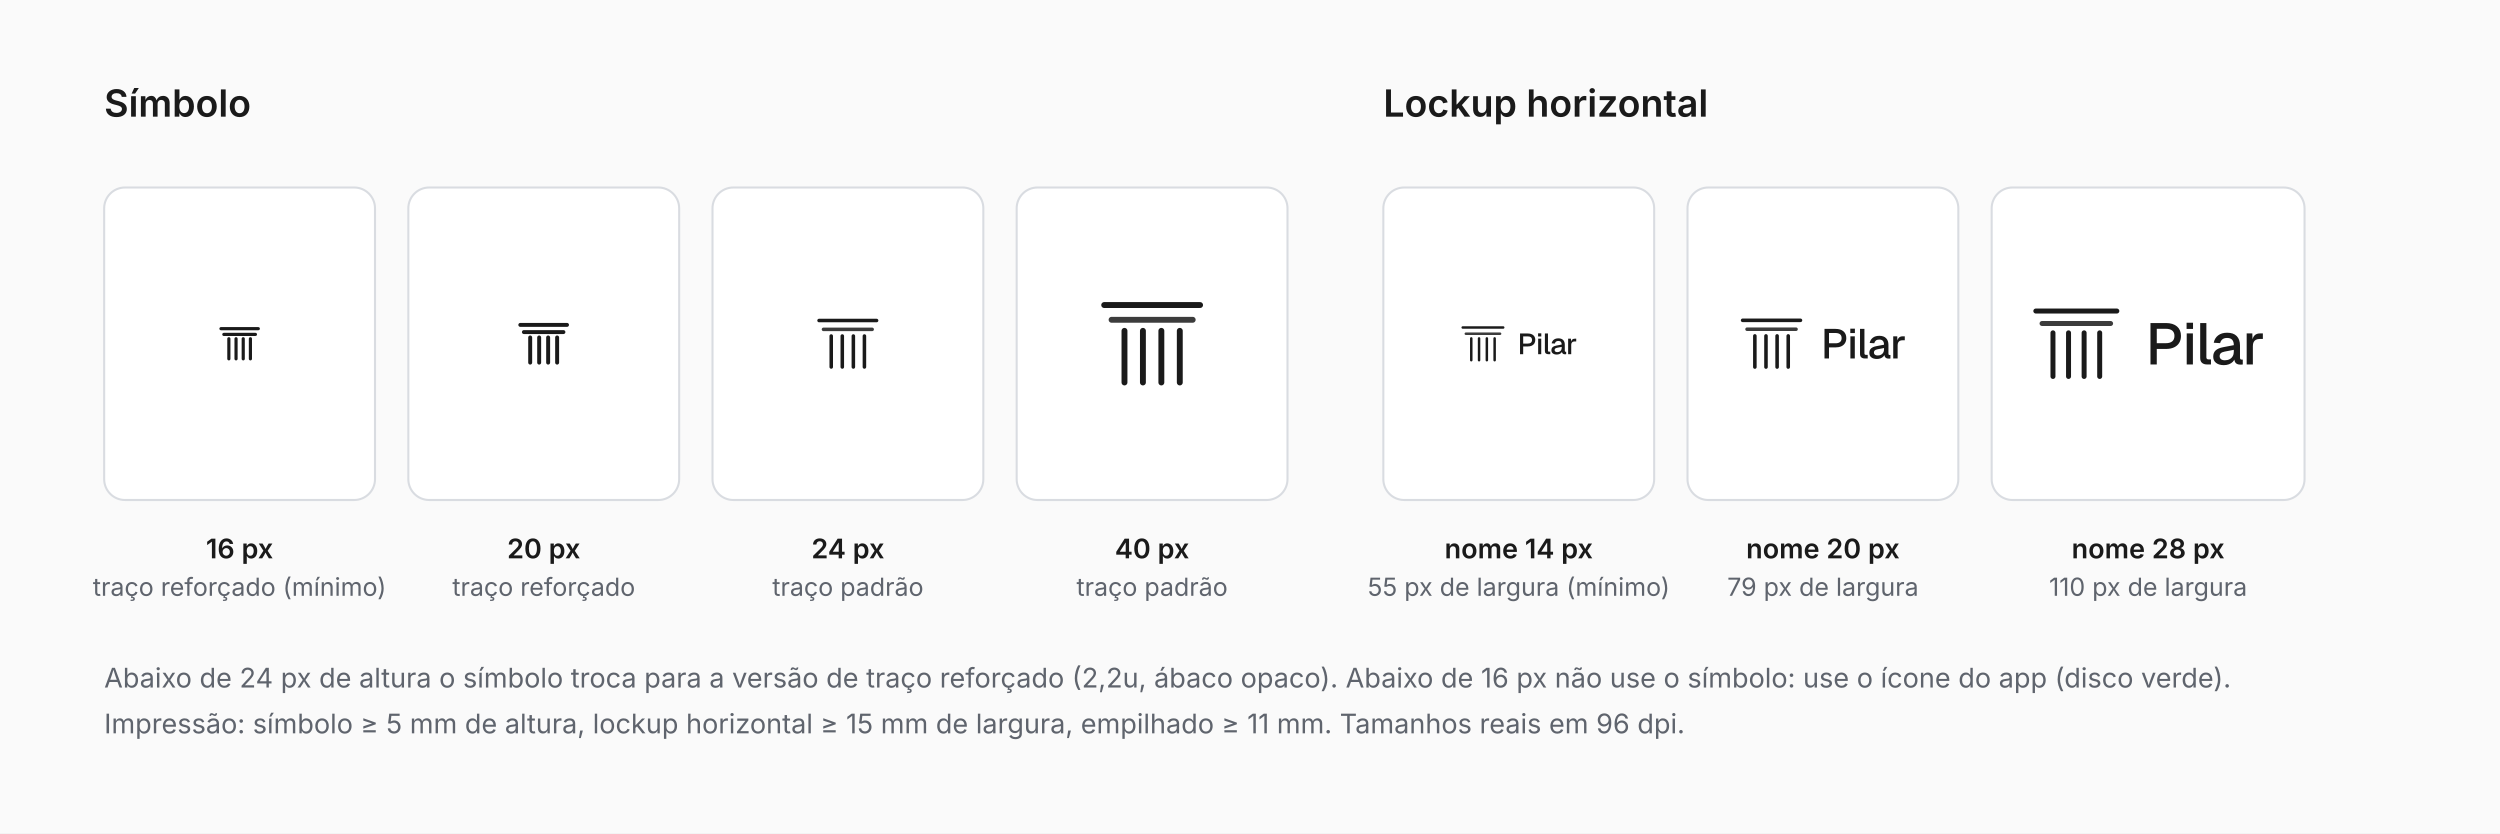
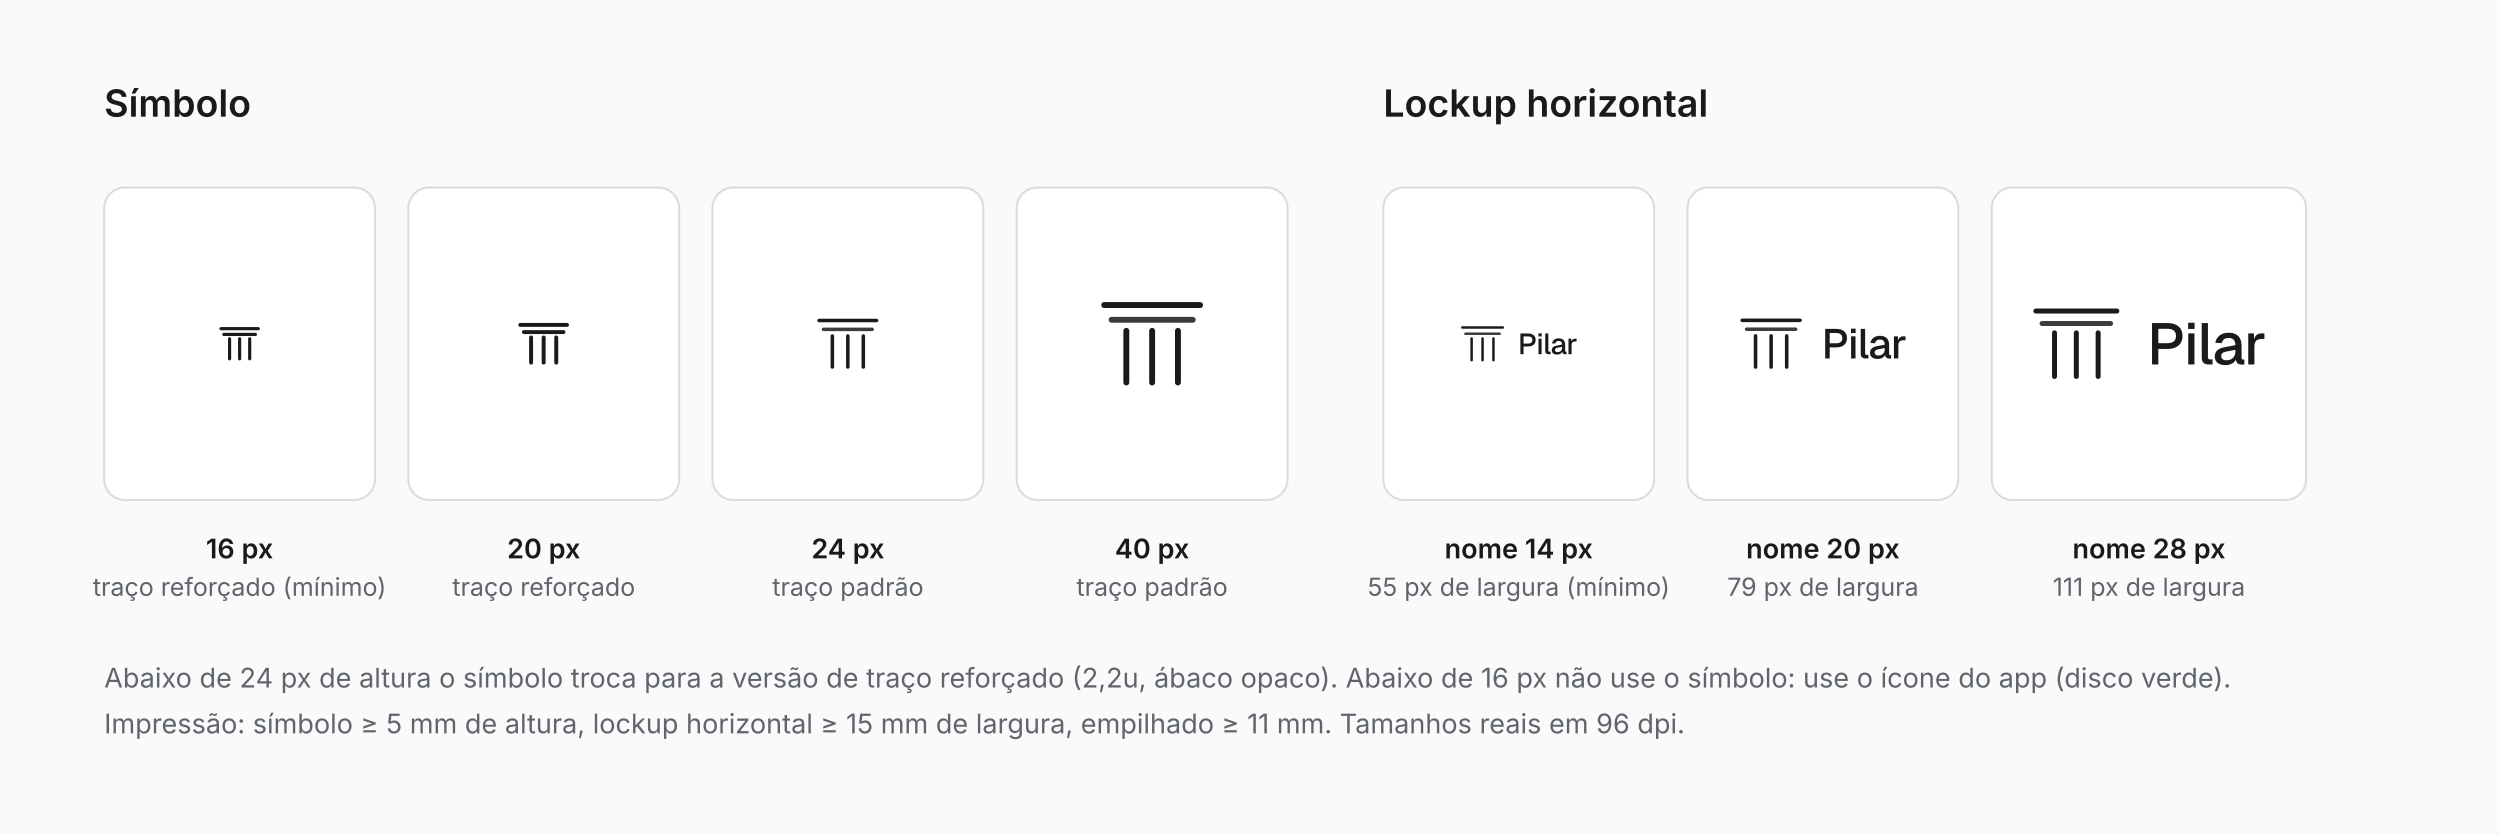
<svg xmlns="http://www.w3.org/2000/svg" viewBox="0 0 1200 400" width="1200" height="400" role="img" aria-label="Tamanhos mínimos do logotipo">
  <rect width="1200" height="400" fill="#FAFAFA" />
  <text x="50.0" y="56.0" font-family="Geist, Inter, system-ui, -apple-system, sans-serif" font-size="18" font-weight="600" fill="#1A1A1A" text-anchor="start">Símbolo</text>
  <rect x="50.0" y="90" width="130" height="150" rx="10" fill="#FFFFFF" stroke="#D9DCE1" />
  <g transform="translate(105.3 157.0)">
    <g stroke="#1A1A1A" stroke-width="1.517" stroke-linecap="round" fill="none">
      <path d="M0.759 0.759H18.69" />
      <path d="M2.138 3.517H17.31" stroke-opacity="1" />
-       <path d="M4.552 5.586V15.241" />
-       <path d="M8 5.586V15.241" />
-       <path d="M11.448 5.586V15.241" />
-       <path d="M14.897 5.586V15.241" />
+       <path d="M4.897 5.586V15.241" />
+       <path d="M9.724 5.586V15.241" />
+       <path d="M14.552 5.586V15.241" />
    </g>
  </g>
  <text x="115.0" y="268.0" font-family="Geist, Inter, system-ui, -apple-system, sans-serif" font-size="13" font-weight="600" fill="#1A1A1A" text-anchor="middle">16 px</text>
  <text x="115.0" y="286.0" font-family="Geist, Inter, system-ui, -apple-system, sans-serif" font-size="12" font-weight="400" fill="#5F646D" text-anchor="middle">traço reforçado (mínimo)</text>
  <rect x="196.0" y="90" width="130" height="150" rx="10" fill="#FFFFFF" stroke="#D9DCE1" />
  <g transform="translate(248.8 155.0)">
    <g stroke="#1A1A1A" stroke-width="1.897" stroke-linecap="round" fill="none">
      <path d="M0.948 0.948H23.362" />
      <path d="M2.672 4.397H21.638" stroke-opacity="1" />
-       <path d="M5.69 6.983V19.052" />
-       <path d="M10 6.983V19.052" />
-       <path d="M14.31 6.983V19.052" />
-       <path d="M18.621 6.983V19.052" />
+       <path d="M6.121 6.983V19.052" />
+       <path d="M12.155 6.983V19.052" />
+       <path d="M18.19 6.983V19.052" />
    </g>
  </g>
  <text x="261.0" y="268.0" font-family="Geist, Inter, system-ui, -apple-system, sans-serif" font-size="13" font-weight="600" fill="#1A1A1A" text-anchor="middle">20 px</text>
  <text x="261.0" y="286.0" font-family="Geist, Inter, system-ui, -apple-system, sans-serif" font-size="12" font-weight="400" fill="#5F646D" text-anchor="middle">traço reforçado</text>
  <rect x="342.0" y="90" width="130" height="150" rx="10" fill="#FFFFFF" stroke="#D9DCE1" />
  <g transform="translate(392.3 153.0)">
    <g stroke="#1A1A1A" stroke-width="1.699" stroke-linecap="round" fill="none">
      <path d="M0.85 0.85H28.46" />
      <path d="M2.973 5.097H26.336" stroke-opacity="0.85" />
-       <path d="M6.69 8.283V23.15" />
-       <path d="M12 8.283V23.15" />
-       <path d="M17.31 8.283V23.15" />
-       <path d="M22.619 8.283V23.15" />
+       <path d="M7.221 8.283V23.15" />
+       <path d="M14.655 8.283V23.15" />
+       <path d="M22.088 8.283V23.15" />
    </g>
  </g>
  <text x="407.0" y="268.0" font-family="Geist, Inter, system-ui, -apple-system, sans-serif" font-size="13" font-weight="600" fill="#1A1A1A" text-anchor="middle">24 px</text>
  <text x="407.0" y="286.0" font-family="Geist, Inter, system-ui, -apple-system, sans-serif" font-size="12" font-weight="400" fill="#5F646D" text-anchor="middle">traço padrão</text>
  <rect x="488.0" y="90" width="130" height="150" rx="10" fill="#FFFFFF" stroke="#D9DCE1" />
  <g transform="translate(528.6 145.0)">
    <g stroke="#1A1A1A" stroke-width="2.832" stroke-linecap="round" fill="none">
      <path d="M1.416 1.416H47.434" />
      <path d="M4.956 8.496H43.894" stroke-opacity="0.85" />
-       <path d="M11.15 13.805V38.584" />
-       <path d="M20 13.805V38.584" />
-       <path d="M28.85 13.805V38.584" />
-       <path d="M37.699 13.805V38.584" />
+       <path d="M12.035 13.805V38.584" />
+       <path d="M24.425 13.805V38.584" />
+       <path d="M36.814 13.805V38.584" />
    </g>
  </g>
  <text x="553.0" y="268.0" font-family="Geist, Inter, system-ui, -apple-system, sans-serif" font-size="13" font-weight="600" fill="#1A1A1A" text-anchor="middle">40 px</text>
  <text x="553.0" y="286.0" font-family="Geist, Inter, system-ui, -apple-system, sans-serif" font-size="12" font-weight="400" fill="#5F646D" text-anchor="middle">traço padrão</text>
  <text x="664.0" y="56.0" font-family="Geist, Inter, system-ui, -apple-system, sans-serif" font-size="18" font-weight="600" fill="#1A1A1A" text-anchor="start">Lockup horizontal</text>
  <rect x="664.0" y="90" width="130" height="150" rx="10" fill="#FFFFFF" stroke="#D9DCE1" />
-   <g transform="translate(701.5 156.6)">
+   <g transform="translate(701.3 156.6)">
    <g transform="translate(0.00 0.00) scale(0.14)">
      <g stroke="#1A1A1A" stroke-width="8.545" stroke-linecap="round" fill="none">
        <path d="M4.273 4.273H143.131" />
        <path d="M14.954 25.635H132.45" stroke-opacity="0.85" />
-         <path d="M33.646 41.658V116.427" />
-         <path d="M60.35 41.658V116.427" />
-         <path d="M87.054 41.658V116.427" />
-         <path d="M113.757 41.658V116.427" />
+         <path d="M36.317 41.658V116.427" />
+         <path d="M73.702 41.658V116.427" />
+         <path d="M111.087 41.658V116.427" />
      </g>
-       <path d="M8.6 0V-71H35.08Q47.28 -71 54.09 -65.14Q60.9 -59.28 60.9 -48.94Q60.9 -42.02 57.81 -36.97Q54.72 -31.92 48.95 -29.25Q43.18 -26.58 35.08 -26.58H19.4V0ZM19.4 -36.44H34.78Q42.1 -36.44 45.9 -39.59Q49.7 -42.74 49.7 -48.94Q49.7 -54.98 45.91 -58.06Q42.12 -61.14 34.78 -61.14H19.4Z M70.72 0V-53.2H81.32V0ZM70.5 -60.92V-71.48H81.54V-60.92Z M105.42 0Q100.18 0 97 -2.7Q93.82 -5.4 93.82 -11.32V-71H104.42V-12.32Q104.42 -10.48 105.36 -9.57Q106.3 -8.66 108.06 -8.66H112.32V0Z M134.38 1.2Q126.12 1.2 121.14 -2.62Q116.16 -6.44 116.16 -13.28Q116.16 -20.16 120.31 -24.05Q124.46 -27.94 133.18 -29.6L151.46 -33.08Q151.46 -39.28 148.58 -42.36Q145.7 -45.44 140.02 -45.44Q134.94 -45.44 132.01 -43.15Q129.08 -40.86 128.02 -36.54L117.06 -37.22Q118.58 -45.18 124.56 -49.79Q130.54 -54.4 140.02 -54.4Q150.82 -54.4 156.44 -48.66Q162.06 -42.92 162.06 -32.52V-11.84Q162.06 -9.88 162.75 -9.12Q163.44 -8.36 164.94 -8.36H166.84V0Q166.34 0.14 165.22 0.23Q164.1 0.32 162.92 0.32Q159.46 0.32 157.04 -0.8Q154.62 -1.92 153.4 -4.45Q152.18 -6.98 152.18 -11.28L153.26 -10.8Q152.48 -7.34 149.82 -4.6Q147.16 -1.86 143.15 -0.33Q139.14 1.2 134.38 1.2ZM136.1 -7.16Q140.88 -7.16 144.31 -9.02Q147.74 -10.88 149.6 -14.17Q151.46 -17.46 151.46 -21.68V-25.08L135.94 -22.08Q131.12 -21.16 129.15 -19.25Q127.18 -17.34 127.18 -14.28Q127.18 -10.9 129.54 -9.03Q131.9 -7.16 136.1 -7.16Z M173.52 0V-53.2H183.2L183.64 -39.08L182.72 -39.36Q183.82 -46.6 187.16 -49.9Q190.5 -53.2 196.18 -53.2H201.26V-43.72H196.22Q192.16 -43.72 189.49 -42.39Q186.82 -41.06 185.47 -38.36Q184.12 -35.66 184.12 -31.38V0Z" transform="translate(192.211 95.850)" fill="#1A1A1A" />
+       <path d="M8.6 0V-71H35.08Q47.28 -71 54.09 -65.14Q60.9 -59.28 60.9 -48.94Q60.9 -42.02 57.81 -36.97Q54.72 -31.92 48.95 -29.25Q43.18 -26.58 35.08 -26.58H19.4V0ZM19.4 -36.44H34.78Q42.1 -36.44 45.9 -39.59Q49.7 -42.74 49.7 -48.94Q49.7 -54.98 45.91 -58.06Q42.12 -61.14 34.78 -61.14H19.4Z M70.72 0V-53.2H81.32V0ZM70.5 -60.92V-71.48H81.54V-60.92Z M105.42 0Q100.18 0 97 -2.7Q93.82 -5.4 93.82 -11.32V-71H104.42V-12.32Q104.42 -10.48 105.36 -9.57Q106.3 -8.66 108.06 -8.66H112.32V0Z M134.38 1.2Q126.12 1.2 121.14 -2.62Q116.16 -6.44 116.16 -13.28Q116.16 -20.16 120.31 -24.05Q124.46 -27.94 133.18 -29.6L151.46 -33.08Q151.46 -39.28 148.58 -42.36Q145.7 -45.44 140.02 -45.44Q134.94 -45.44 132.01 -43.15Q129.08 -40.86 128.02 -36.54L117.06 -37.22Q118.58 -45.18 124.56 -49.79Q130.54 -54.4 140.02 -54.4Q150.82 -54.4 156.44 -48.66Q162.06 -42.92 162.06 -32.52V-11.84Q162.06 -9.88 162.75 -9.12Q163.44 -8.36 164.94 -8.36H166.84V0Q166.34 0.14 165.22 0.23Q164.1 0.32 162.92 0.32Q159.46 0.32 157.04 -0.8Q154.62 -1.92 153.4 -4.45Q152.18 -6.98 152.18 -11.28L153.26 -10.8Q152.48 -7.34 149.82 -4.6Q147.16 -1.86 143.15 -0.33Q139.14 1.2 134.38 1.2ZM136.1 -7.16Q140.88 -7.16 144.31 -9.02Q147.74 -10.88 149.6 -14.17Q151.46 -17.46 151.46 -21.68V-25.08L135.94 -22.08Q131.12 -21.16 129.15 -19.25Q127.18 -17.34 127.18 -14.28Q127.18 -10.9 129.54 -9.03Q131.9 -7.16 136.1 -7.16Z M173.52 0V-53.2H183.2L183.64 -39.08L182.72 -39.36Q183.82 -46.6 187.16 -49.9Q190.5 -53.2 196.18 -53.2H201.26V-43.72H196.22Q192.16 -43.72 189.49 -42.39Q186.82 -41.06 185.47 -38.36Q184.12 -35.66 184.12 -31.38V0Z" transform="translate(194.881 95.850)" fill="#1A1A1A" />
    </g>
  </g>
  <text x="729.0" y="268.0" font-family="Geist, Inter, system-ui, -apple-system, sans-serif" font-size="13" font-weight="600" fill="#1A1A1A" text-anchor="middle">nome 14 px</text>
  <text x="729.0" y="286.0" font-family="Geist, Inter, system-ui, -apple-system, sans-serif" font-size="12" font-weight="400" fill="#5F646D" text-anchor="middle">55 px de largura (mínimo)</text>
  <rect x="810.0" y="90" width="130" height="150" rx="10" fill="#FFFFFF" stroke="#D9DCE1" />
-   <g transform="translate(835.6 152.9)">
+   <g transform="translate(835.4 152.9)">
    <g transform="translate(0.00 0.00) scale(0.2)">
      <g stroke="#1A1A1A" stroke-width="8.545" stroke-linecap="round" fill="none">
        <path d="M4.273 4.273H143.131" />
        <path d="M14.954 25.635H132.45" stroke-opacity="0.85" />
-         <path d="M33.646 41.658V116.427" />
-         <path d="M60.35 41.658V116.427" />
-         <path d="M87.054 41.658V116.427" />
-         <path d="M113.757 41.658V116.427" />
+         <path d="M36.317 41.658V116.427" />
+         <path d="M73.702 41.658V116.427" />
+         <path d="M111.087 41.658V116.427" />
      </g>
-       <path d="M8.6 0V-71H35.08Q47.28 -71 54.09 -65.14Q60.9 -59.28 60.9 -48.94Q60.9 -42.02 57.81 -36.97Q54.72 -31.92 48.95 -29.25Q43.18 -26.58 35.08 -26.58H19.4V0ZM19.4 -36.44H34.78Q42.1 -36.44 45.9 -39.59Q49.7 -42.74 49.7 -48.94Q49.7 -54.98 45.91 -58.06Q42.12 -61.14 34.78 -61.14H19.4Z M70.72 0V-53.2H81.32V0ZM70.5 -60.92V-71.48H81.54V-60.92Z M105.42 0Q100.18 0 97 -2.7Q93.82 -5.4 93.82 -11.32V-71H104.42V-12.32Q104.42 -10.48 105.36 -9.57Q106.3 -8.66 108.06 -8.66H112.32V0Z M134.38 1.2Q126.12 1.2 121.14 -2.62Q116.16 -6.44 116.16 -13.28Q116.16 -20.16 120.31 -24.05Q124.46 -27.94 133.18 -29.6L151.46 -33.08Q151.46 -39.28 148.58 -42.36Q145.7 -45.44 140.02 -45.44Q134.94 -45.44 132.01 -43.15Q129.08 -40.86 128.02 -36.54L117.06 -37.22Q118.58 -45.18 124.56 -49.79Q130.54 -54.4 140.02 -54.4Q150.82 -54.4 156.44 -48.66Q162.06 -42.92 162.06 -32.52V-11.84Q162.06 -9.88 162.75 -9.12Q163.44 -8.36 164.94 -8.36H166.84V0Q166.34 0.14 165.22 0.23Q164.1 0.32 162.92 0.32Q159.46 0.32 157.04 -0.8Q154.62 -1.92 153.4 -4.45Q152.18 -6.98 152.18 -11.28L153.26 -10.8Q152.48 -7.34 149.82 -4.6Q147.16 -1.86 143.15 -0.33Q139.14 1.2 134.38 1.2ZM136.1 -7.16Q140.88 -7.16 144.31 -9.02Q147.74 -10.88 149.6 -14.17Q151.46 -17.46 151.46 -21.68V-25.08L135.94 -22.08Q131.12 -21.16 129.15 -19.25Q127.18 -17.34 127.18 -14.28Q127.18 -10.9 129.54 -9.03Q131.9 -7.16 136.1 -7.16Z M173.52 0V-53.2H183.2L183.64 -39.08L182.72 -39.36Q183.82 -46.6 187.16 -49.9Q190.5 -53.2 196.18 -53.2H201.26V-43.72H196.22Q192.16 -43.72 189.49 -42.39Q186.82 -41.06 185.47 -38.36Q184.12 -35.66 184.12 -31.38V0Z" transform="translate(192.211 95.850)" fill="#1A1A1A" />
+       <path d="M8.6 0V-71H35.08Q47.28 -71 54.09 -65.14Q60.9 -59.28 60.9 -48.94Q60.9 -42.02 57.81 -36.97Q54.72 -31.92 48.95 -29.25Q43.18 -26.58 35.08 -26.58H19.4V0ZM19.4 -36.44H34.78Q42.1 -36.44 45.9 -39.59Q49.7 -42.74 49.7 -48.94Q49.7 -54.98 45.91 -58.06Q42.12 -61.14 34.78 -61.14H19.4Z M70.72 0V-53.2H81.32V0ZM70.5 -60.92V-71.48H81.54V-60.92Z M105.42 0Q100.18 0 97 -2.7Q93.82 -5.4 93.82 -11.32V-71H104.42V-12.32Q104.42 -10.48 105.36 -9.57Q106.3 -8.66 108.06 -8.66H112.32V0Z M134.38 1.2Q126.12 1.2 121.14 -2.62Q116.16 -6.44 116.16 -13.28Q116.16 -20.16 120.31 -24.05Q124.46 -27.94 133.18 -29.6L151.46 -33.08Q151.46 -39.28 148.58 -42.36Q145.7 -45.44 140.02 -45.44Q134.94 -45.44 132.01 -43.15Q129.08 -40.86 128.02 -36.54L117.06 -37.22Q118.58 -45.18 124.56 -49.79Q130.54 -54.4 140.02 -54.4Q150.82 -54.4 156.44 -48.66Q162.06 -42.92 162.06 -32.52V-11.84Q162.06 -9.88 162.75 -9.12Q163.44 -8.36 164.94 -8.36H166.84V0Q166.34 0.14 165.22 0.23Q164.1 0.32 162.92 0.32Q159.46 0.32 157.04 -0.8Q154.62 -1.92 153.4 -4.45Q152.18 -6.98 152.18 -11.28L153.26 -10.8Q152.48 -7.34 149.82 -4.6Q147.16 -1.86 143.15 -0.33Q139.14 1.2 134.38 1.2ZM136.1 -7.16Q140.88 -7.16 144.31 -9.02Q147.74 -10.88 149.6 -14.17Q151.46 -17.46 151.46 -21.68V-25.08L135.94 -22.08Q131.12 -21.16 129.15 -19.25Q127.18 -17.34 127.18 -14.28Q127.18 -10.9 129.54 -9.03Q131.9 -7.16 136.1 -7.16Z M173.52 0V-53.2H183.2L183.64 -39.08L182.72 -39.36Q183.82 -46.6 187.16 -49.9Q190.5 -53.2 196.18 -53.2H201.26V-43.72H196.22Q192.16 -43.72 189.49 -42.39Q186.82 -41.06 185.47 -38.36Q184.12 -35.66 184.12 -31.38V0Z" transform="translate(194.881 95.850)" fill="#1A1A1A" />
    </g>
  </g>
  <text x="875.0" y="268.0" font-family="Geist, Inter, system-ui, -apple-system, sans-serif" font-size="13" font-weight="600" fill="#1A1A1A" text-anchor="middle">nome 20 px</text>
  <text x="875.0" y="286.0" font-family="Geist, Inter, system-ui, -apple-system, sans-serif" font-size="12" font-weight="400" fill="#5F646D" text-anchor="middle">79 px de largura</text>
-   <rect x="956.0" y="90" width="150.183" height="150" rx="10" fill="#FFFFFF" stroke="#D9DCE1" />
+   <rect x="956.0" y="90" width="150.931" height="150" rx="10" fill="#FFFFFF" stroke="#D9DCE1" />
  <g transform="translate(976.0 148.1)">
    <g transform="translate(0.00 0.00) scale(0.28)">
      <g stroke="#1A1A1A" stroke-width="8.545" stroke-linecap="round" fill="none">
        <path d="M4.273 4.273H143.131" />
        <path d="M14.954 25.635H132.45" stroke-opacity="0.85" />
-         <path d="M33.646 41.658V116.427" />
-         <path d="M60.35 41.658V116.427" />
-         <path d="M87.054 41.658V116.427" />
-         <path d="M113.757 41.658V116.427" />
+         <path d="M36.317 41.658V116.427" />
+         <path d="M73.702 41.658V116.427" />
+         <path d="M111.087 41.658V116.427" />
      </g>
-       <path d="M8.6 0V-71H35.08Q47.28 -71 54.09 -65.14Q60.9 -59.28 60.9 -48.94Q60.9 -42.02 57.81 -36.97Q54.72 -31.92 48.95 -29.25Q43.18 -26.58 35.08 -26.58H19.4V0ZM19.4 -36.44H34.78Q42.1 -36.44 45.9 -39.59Q49.7 -42.74 49.7 -48.94Q49.7 -54.98 45.91 -58.06Q42.12 -61.14 34.78 -61.14H19.4Z M70.72 0V-53.2H81.32V0ZM70.5 -60.92V-71.48H81.54V-60.92Z M105.42 0Q100.18 0 97 -2.7Q93.82 -5.4 93.82 -11.32V-71H104.42V-12.32Q104.42 -10.48 105.36 -9.57Q106.3 -8.66 108.06 -8.66H112.32V0Z M134.38 1.2Q126.12 1.2 121.14 -2.62Q116.16 -6.44 116.16 -13.28Q116.16 -20.16 120.31 -24.05Q124.46 -27.94 133.18 -29.6L151.46 -33.08Q151.46 -39.28 148.58 -42.36Q145.7 -45.44 140.02 -45.44Q134.94 -45.44 132.01 -43.15Q129.08 -40.86 128.02 -36.54L117.06 -37.22Q118.58 -45.18 124.56 -49.79Q130.54 -54.4 140.02 -54.4Q150.82 -54.4 156.44 -48.66Q162.06 -42.92 162.06 -32.52V-11.84Q162.06 -9.88 162.75 -9.12Q163.44 -8.36 164.94 -8.36H166.84V0Q166.34 0.14 165.22 0.23Q164.1 0.32 162.92 0.32Q159.46 0.32 157.04 -0.8Q154.62 -1.92 153.4 -4.45Q152.18 -6.98 152.18 -11.28L153.26 -10.8Q152.48 -7.34 149.82 -4.6Q147.16 -1.86 143.15 -0.33Q139.14 1.2 134.38 1.2ZM136.1 -7.16Q140.88 -7.16 144.31 -9.02Q147.74 -10.88 149.6 -14.17Q151.46 -17.46 151.46 -21.68V-25.08L135.94 -22.08Q131.12 -21.16 129.15 -19.25Q127.18 -17.34 127.18 -14.28Q127.18 -10.9 129.54 -9.03Q131.9 -7.16 136.1 -7.16Z M173.52 0V-53.2H183.2L183.64 -39.08L182.72 -39.36Q183.82 -46.6 187.16 -49.9Q190.5 -53.2 196.18 -53.2H201.26V-43.72H196.22Q192.16 -43.72 189.49 -42.39Q186.82 -41.06 185.47 -38.36Q184.12 -35.66 184.12 -31.38V0Z" transform="translate(192.211 95.850)" fill="#1A1A1A" />
+       <path d="M8.6 0V-71H35.08Q47.28 -71 54.09 -65.14Q60.9 -59.28 60.9 -48.94Q60.9 -42.02 57.81 -36.97Q54.72 -31.92 48.95 -29.25Q43.18 -26.58 35.08 -26.58H19.4V0ZM19.4 -36.44H34.78Q42.1 -36.44 45.9 -39.59Q49.7 -42.74 49.7 -48.94Q49.7 -54.98 45.91 -58.06Q42.12 -61.14 34.78 -61.14H19.4Z M70.72 0V-53.2H81.32V0ZM70.5 -60.92V-71.48H81.54V-60.92Z M105.42 0Q100.18 0 97 -2.7Q93.82 -5.4 93.82 -11.32V-71H104.42V-12.32Q104.42 -10.48 105.36 -9.57Q106.3 -8.66 108.06 -8.66H112.32V0Z M134.38 1.2Q126.12 1.2 121.14 -2.62Q116.16 -6.44 116.16 -13.28Q116.16 -20.16 120.31 -24.05Q124.46 -27.94 133.18 -29.6L151.46 -33.08Q151.46 -39.28 148.58 -42.36Q145.7 -45.44 140.02 -45.44Q134.94 -45.44 132.01 -43.15Q129.08 -40.86 128.02 -36.54L117.06 -37.22Q118.58 -45.18 124.56 -49.79Q130.54 -54.4 140.02 -54.4Q150.82 -54.4 156.44 -48.66Q162.06 -42.92 162.06 -32.52V-11.84Q162.06 -9.88 162.75 -9.12Q163.44 -8.36 164.94 -8.36H166.84V0Q166.34 0.14 165.22 0.23Q164.1 0.32 162.92 0.32Q159.46 0.32 157.04 -0.8Q154.62 -1.92 153.4 -4.45Q152.18 -6.98 152.18 -11.28L153.26 -10.8Q152.48 -7.34 149.82 -4.6Q147.16 -1.86 143.15 -0.33Q139.14 1.2 134.38 1.2ZM136.1 -7.16Q140.88 -7.16 144.31 -9.02Q147.74 -10.88 149.6 -14.17Q151.46 -17.46 151.46 -21.68V-25.08L135.94 -22.08Q131.12 -21.16 129.15 -19.25Q127.18 -17.34 127.18 -14.28Q127.18 -10.9 129.54 -9.03Q131.9 -7.16 136.1 -7.16Z M173.52 0V-53.2H183.2L183.64 -39.08L182.72 -39.36Q183.82 -46.6 187.16 -49.9Q190.5 -53.2 196.18 -53.2H201.26V-43.72H196.22Q192.16 -43.72 189.49 -42.39Q186.82 -41.06 185.47 -38.36Q184.12 -35.66 184.12 -31.38V0Z" transform="translate(194.881 95.850)" fill="#1A1A1A" />
    </g>
  </g>
-   <text x="1031.1" y="268.0" font-family="Geist, Inter, system-ui, -apple-system, sans-serif" font-size="13" font-weight="600" fill="#1A1A1A" text-anchor="middle">nome 28 px</text>
-   <text x="1031.1" y="286.0" font-family="Geist, Inter, system-ui, -apple-system, sans-serif" font-size="12" font-weight="400" fill="#5F646D" text-anchor="middle">110 px de largura</text>
+   <text x="1031.5" y="268.0" font-family="Geist, Inter, system-ui, -apple-system, sans-serif" font-size="13" font-weight="600" fill="#1A1A1A" text-anchor="middle">nome 28 px</text>
+   <text x="1031.5" y="286.0" font-family="Geist, Inter, system-ui, -apple-system, sans-serif" font-size="12" font-weight="400" fill="#5F646D" text-anchor="middle">111 px de largura</text>
  <text x="50.0" y="330.0" font-family="Geist, Inter, system-ui, -apple-system, sans-serif" font-size="13" font-weight="400" fill="#5F646D" text-anchor="start">Abaixo de 24 px de altura o símbolo troca para a versão de traço reforçado (2,2u, ábaco opaco). Abaixo de 16 px não use o símbolo: use o ícone do app (disco verde).</text>
  <text x="50.0" y="352.0" font-family="Geist, Inter, system-ui, -apple-system, sans-serif" font-size="13" font-weight="400" fill="#5F646D" text-anchor="start">Impressão: símbolo ≥ 5 mm de altura, lockup horizontal ≥ 15 mm de largura, empilhado ≥ 11 mm. Tamanhos reais em 96 dpi.</text>
</svg>
